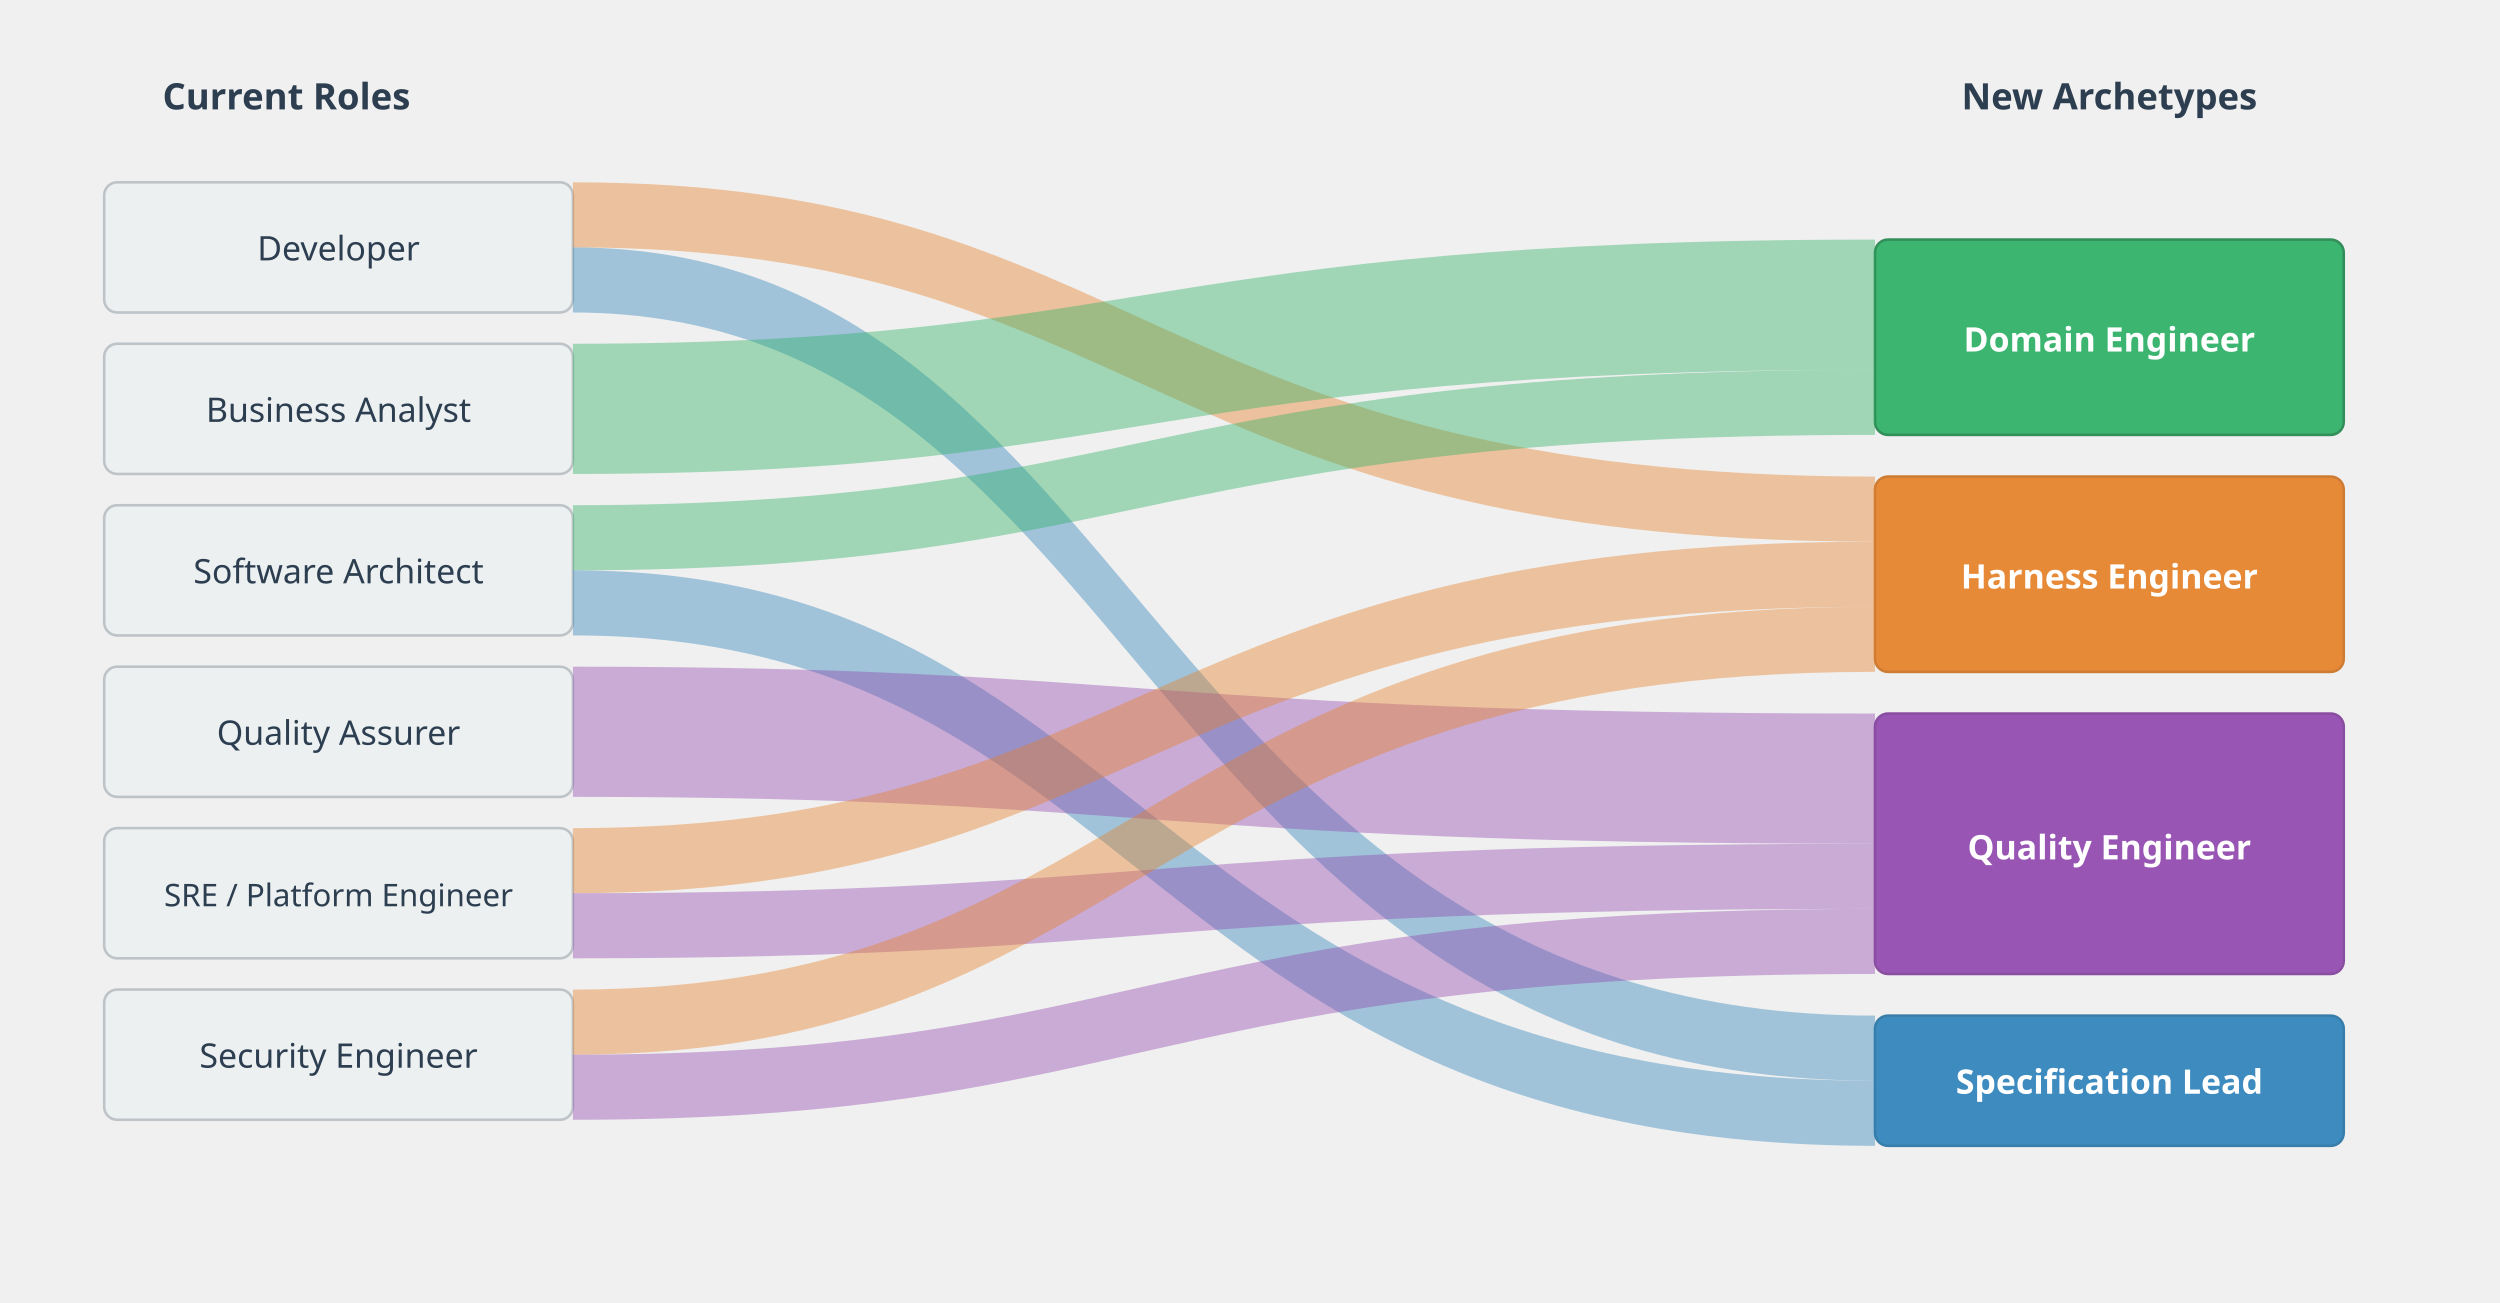
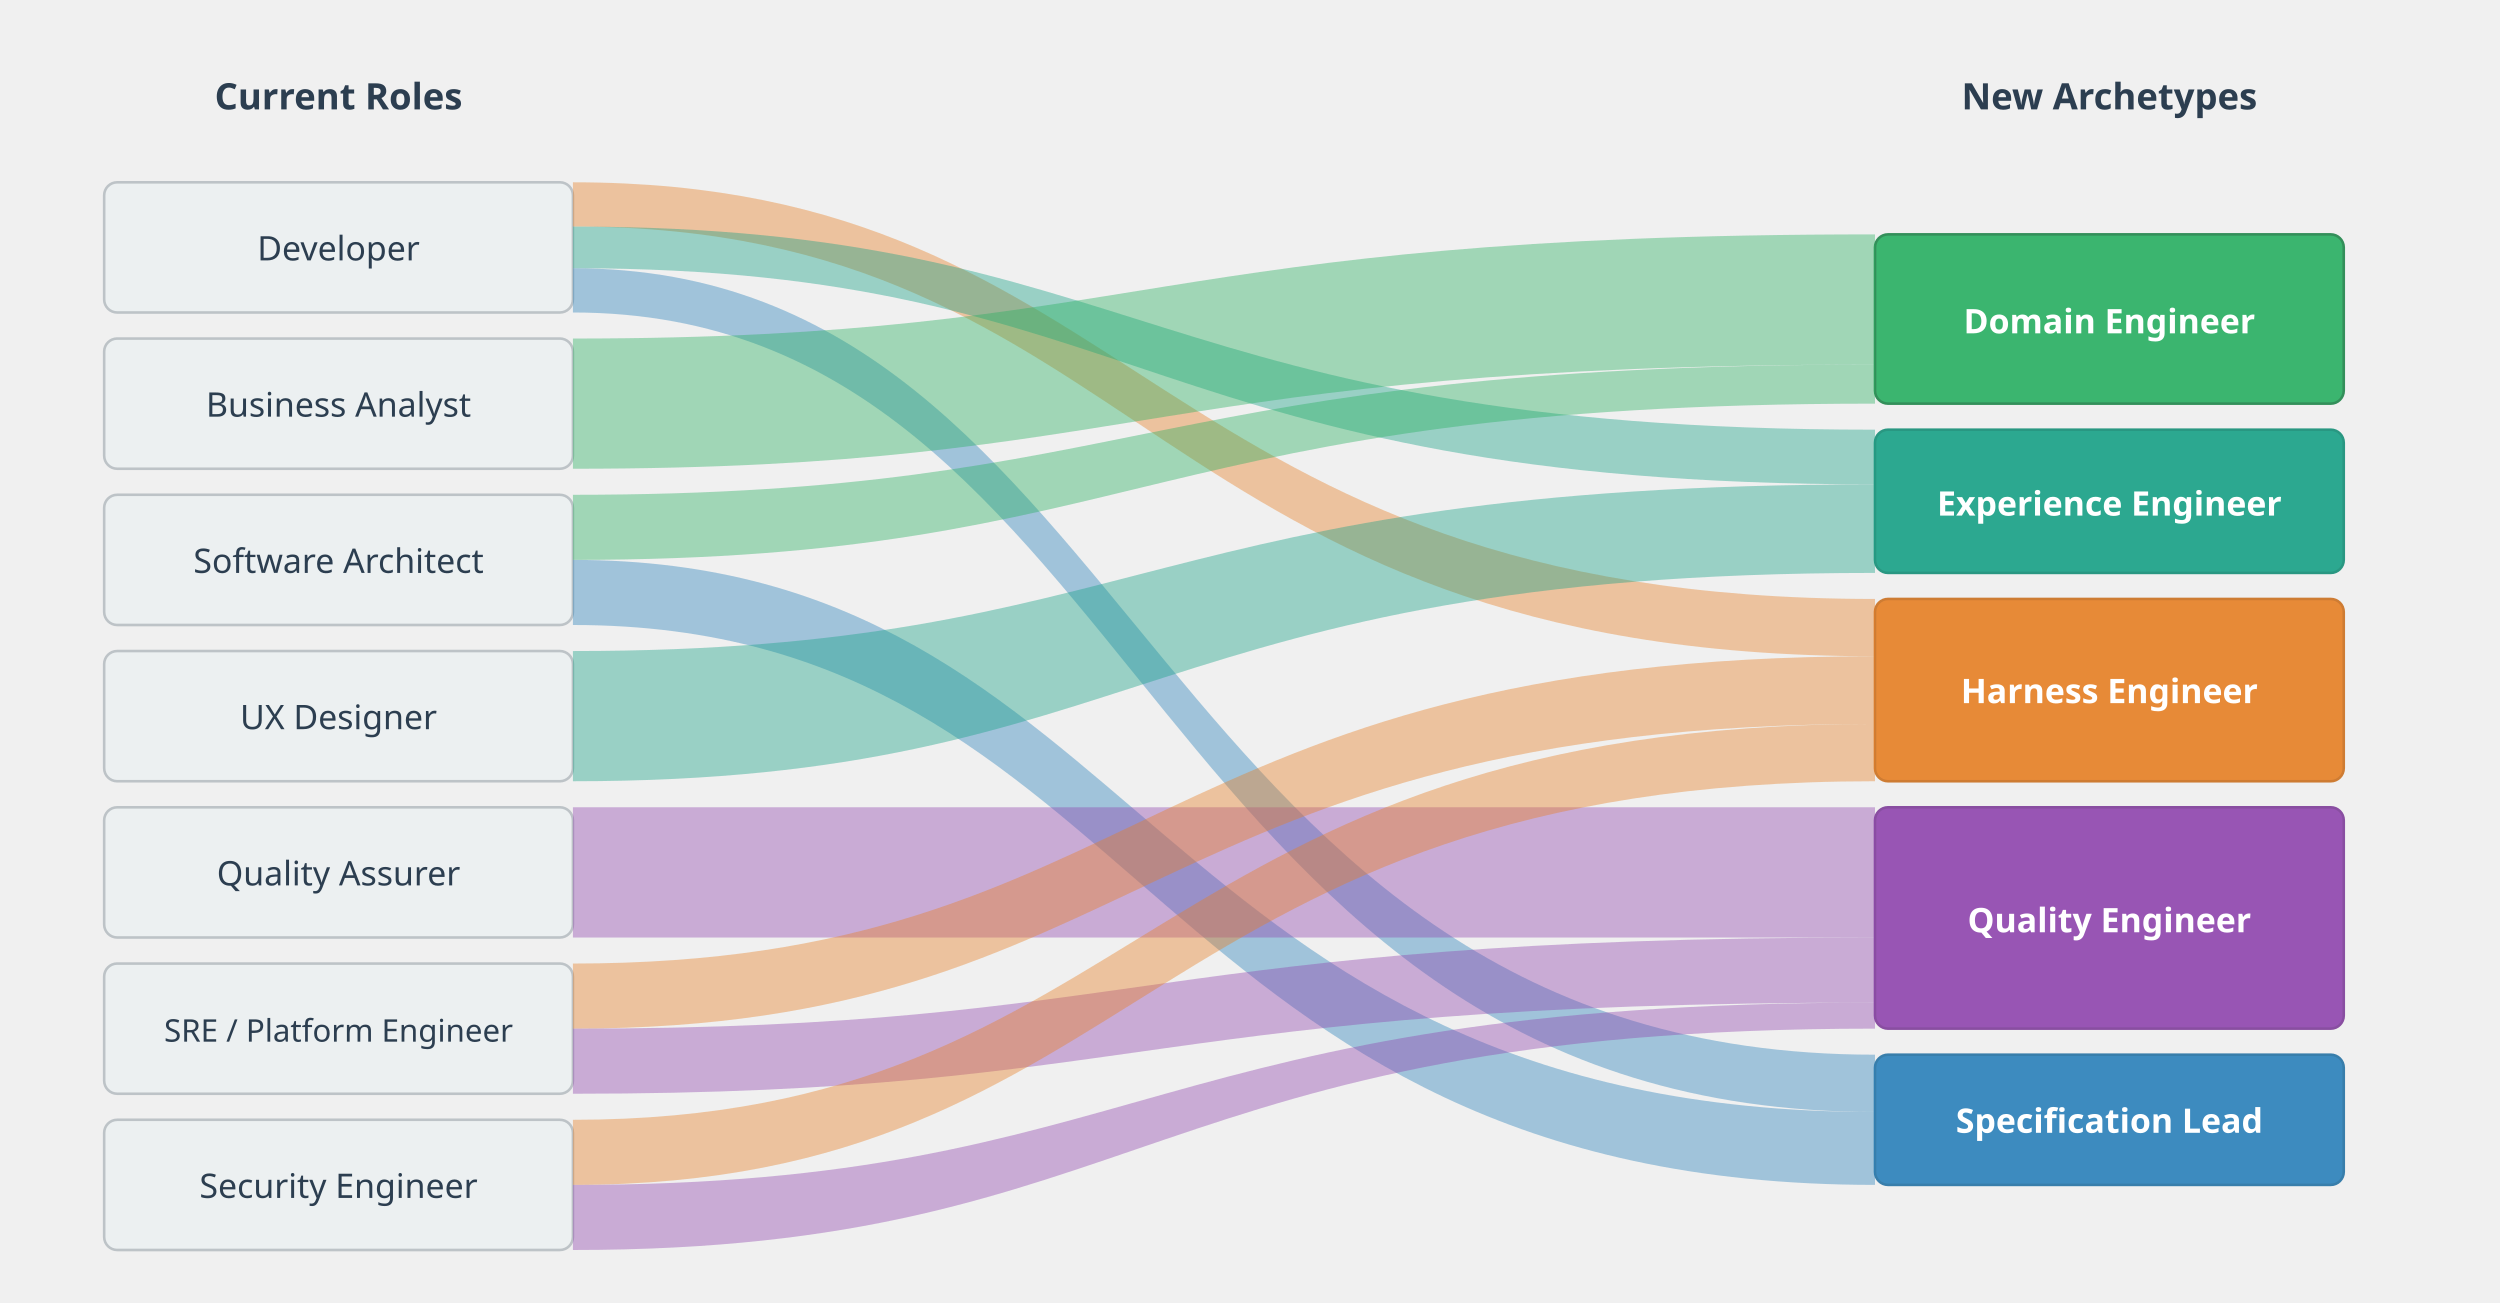
<svg xmlns="http://www.w3.org/2000/svg" viewBox="0 0 960 500" font-family="'Segoe UI', system-ui, -apple-system, sans-serif">
-   <text x="110" y="42" text-anchor="middle" font-size="14" font-weight="700" fill="#2c3e50">Current Roles</text>
+   <text x="130" y="42" text-anchor="middle" font-size="14" font-weight="700" fill="#2c3e50">Current Roles</text>
  <text x="810" y="42" text-anchor="middle" font-size="14" font-weight="700" fill="#2c3e50">New Archetypes</text>
  <rect x="40" y="70" width="180" height="50" rx="5" fill="#ecf0f1" stroke="#bdc3c7" stroke-width="1" />
  <text x="130" y="100" text-anchor="middle" font-size="13" font-weight="500" fill="#2c3e50">Developer</text>
-   <rect x="40" y="132" width="180" height="50" rx="5" fill="#ecf0f1" stroke="#bdc3c7" stroke-width="1" />
-   <text x="130" y="162" text-anchor="middle" font-size="13" font-weight="500" fill="#2c3e50">Business Analyst</text>
-   <rect x="40" y="194" width="180" height="50" rx="5" fill="#ecf0f1" stroke="#bdc3c7" stroke-width="1" />
-   <text x="130" y="224" text-anchor="middle" font-size="13" font-weight="500" fill="#2c3e50">Software Architect</text>
-   <rect x="40" y="256" width="180" height="50" rx="5" fill="#ecf0f1" stroke="#bdc3c7" stroke-width="1" />
-   <text x="130" y="286" text-anchor="middle" font-size="13" font-weight="500" fill="#2c3e50">Quality Assurer</text>
-   <rect x="40" y="318" width="180" height="50" rx="5" fill="#ecf0f1" stroke="#bdc3c7" stroke-width="1" />
-   <text x="130" y="348" text-anchor="middle" font-size="12" font-weight="500" fill="#2c3e50">SRE / Platform Engineer</text>
-   <rect x="40" y="380" width="180" height="50" rx="5" fill="#ecf0f1" stroke="#bdc3c7" stroke-width="1" />
-   <text x="130" y="410" text-anchor="middle" font-size="13" font-weight="500" fill="#2c3e50">Security Engineer</text>
-   <rect x="720" y="92" width="180" height="75" rx="5" fill="#27ae60" opacity="0.9" stroke="#1e8449" stroke-width="1" />
-   <text x="810" y="135" text-anchor="middle" font-size="13" font-weight="600" fill="#fff">Domain Engineer</text>
-   <rect x="720" y="183" width="180" height="75" rx="5" fill="#e67e22" opacity="0.9" stroke="#ca6f1e" stroke-width="1" />
-   <text x="810" y="226" text-anchor="middle" font-size="13" font-weight="600" fill="#fff">Harness Engineer</text>
-   <rect x="720" y="274" width="180" height="100" rx="5" fill="#8e44ad" opacity="0.9" stroke="#7d3c98" stroke-width="1" />
-   <text x="810" y="330" text-anchor="middle" font-size="13" font-weight="600" fill="#fff">Quality Engineer</text>
-   <rect x="720" y="390" width="180" height="50" rx="5" fill="#2980b9" opacity="0.9" stroke="#2471a3" stroke-width="1" />
-   <text x="810" y="420" text-anchor="middle" font-size="13" font-weight="600" fill="#fff">Specification Lead</text>
-   <path d="M220,70 C440,70 440,183 720,183 L720,208 C440,208 440,95 220,95 Z" fill="#e67e22" opacity="0.4" />
-   <path d="M220,95 C440,95 440,390 720,390 L720,415 C440,415 440,120 220,120 Z" fill="#2980b9" opacity="0.4" />
-   <path d="M220,132 C440,132 440,92 720,92 L720,142 C440,142 440,182 220,182 Z" fill="#27ae60" opacity="0.4" />
-   <path d="M220,194 C440,194 440,142 720,142 L720,167 C440,167 440,219 220,219 Z" fill="#27ae60" opacity="0.4" />
-   <path d="M220,219 C440,219 440,415 720,415 L720,440 C440,440 440,244 220,244 Z" fill="#2980b9" opacity="0.4" />
-   <path d="M220,256 C440,256 440,274 720,274 L720,324 C440,324 440,306 220,306 Z" fill="#8e44ad" opacity="0.4" />
-   <path d="M220,318 C440,318 440,208 720,208 L720,233 C440,233 440,343 220,343 Z" fill="#e67e22" opacity="0.4" />
-   <path d="M220,343 C440,343 440,324 720,324 L720,349 C440,349 440,368 220,368 Z" fill="#8e44ad" opacity="0.4" />
-   <path d="M220,380 C440,380 440,233 720,233 L720,258 C440,258 440,405 220,405 Z" fill="#e67e22" opacity="0.4" />
-   <path d="M220,405 C440,405 440,349 720,349 L720,374 C440,374 440,430 220,430 Z" fill="#8e44ad" opacity="0.4" />
+   <rect x="40" y="130" width="180" height="50" rx="5" fill="#ecf0f1" stroke="#bdc3c7" stroke-width="1" />
+   <text x="130" y="160" text-anchor="middle" font-size="13" font-weight="500" fill="#2c3e50">Business Analyst</text>
+   <rect x="40" y="190" width="180" height="50" rx="5" fill="#ecf0f1" stroke="#bdc3c7" stroke-width="1" />
+   <text x="130" y="220" text-anchor="middle" font-size="13" font-weight="500" fill="#2c3e50">Software Architect</text>
+   <rect x="40" y="250" width="180" height="50" rx="5" fill="#ecf0f1" stroke="#bdc3c7" stroke-width="1" />
+   <text x="130" y="280" text-anchor="middle" font-size="13" font-weight="500" fill="#2c3e50">UX Designer</text>
+   <rect x="40" y="310" width="180" height="50" rx="5" fill="#ecf0f1" stroke="#bdc3c7" stroke-width="1" />
+   <text x="130" y="340" text-anchor="middle" font-size="13" font-weight="500" fill="#2c3e50">Quality Assurer</text>
+   <rect x="40" y="370" width="180" height="50" rx="5" fill="#ecf0f1" stroke="#bdc3c7" stroke-width="1" />
+   <text x="130" y="400" text-anchor="middle" font-size="12" font-weight="500" fill="#2c3e50">SRE / Platform Engineer</text>
+   <rect x="40" y="430" width="180" height="50" rx="5" fill="#ecf0f1" stroke="#bdc3c7" stroke-width="1" />
+   <text x="130" y="460" text-anchor="middle" font-size="13" font-weight="500" fill="#2c3e50">Security Engineer</text>
+   <rect x="720" y="90" width="180" height="65" rx="5" fill="#27ae60" opacity="0.9" stroke="#1e8449" stroke-width="1" />
+   <text x="810" y="128" text-anchor="middle" font-size="13" font-weight="600" fill="#fff">Domain Engineer</text>
+   <rect x="720" y="165" width="180" height="55" rx="5" fill="#16a085" opacity="0.9" stroke="#138d75" stroke-width="1" />
+   <text x="810" y="198" text-anchor="middle" font-size="13" font-weight="600" fill="#fff">Experience Engineer</text>
+   <rect x="720" y="230" width="180" height="70" rx="5" fill="#e67e22" opacity="0.9" stroke="#ca6f1e" stroke-width="1" />
+   <text x="810" y="270" text-anchor="middle" font-size="13" font-weight="600" fill="#fff">Harness Engineer</text>
+   <rect x="720" y="310" width="180" height="85" rx="5" fill="#8e44ad" opacity="0.9" stroke="#7d3c98" stroke-width="1" />
+   <text x="810" y="358" text-anchor="middle" font-size="13" font-weight="600" fill="#fff">Quality Engineer</text>
+   <rect x="720" y="405" width="180" height="50" rx="5" fill="#2980b9" opacity="0.9" stroke="#2471a3" stroke-width="1" />
+   <text x="810" y="435" text-anchor="middle" font-size="13" font-weight="600" fill="#fff">Specification Lead</text>
+   <path d="M220,70 C440,70 440,230 720,230 L720,252 C440,252 440,87 220,87 Z" fill="#e67e22" opacity="0.4" />
+   <path d="M220,87 C440,87 440,165 720,165 L720,186 C440,186 440,103 220,103 Z" fill="#16a085" opacity="0.4" />
+   <path d="M220,103 C440,103 440,405 720,405 L720,427 C440,427 440,120 220,120 Z" fill="#2980b9" opacity="0.4" />
+   <path d="M220,130 C440,130 440,90 720,90 L720,140 C440,140 440,180 220,180 Z" fill="#27ae60" opacity="0.4" />
+   <path d="M220,190 C440,190 440,140 720,140 L720,155 C440,155 440,215 220,215 Z" fill="#27ae60" opacity="0.4" />
+   <path d="M220,215 C440,215 440,427 720,427 L720,455 C440,455 440,240 220,240 Z" fill="#2980b9" opacity="0.4" />
+   <path d="M220,250 C440,250 440,186 720,186 L720,220 C440,220 440,300 220,300 Z" fill="#16a085" opacity="0.4" />
+   <path d="M220,310 C440,310 440,310 720,310 L720,360 C440,360 440,360 220,360 Z" fill="#8e44ad" opacity="0.4" />
+   <path d="M220,370 C440,370 440,252 720,252 L720,278 C440,278 440,395 220,395 Z" fill="#e67e22" opacity="0.4" />
+   <path d="M220,395 C440,395 440,360 720,360 L720,385 C440,385 440,420 220,420 Z" fill="#8e44ad" opacity="0.4" />
+   <path d="M220,430 C440,430 440,278 720,278 L720,300 C440,300 440,455 220,455 Z" fill="#e67e22" opacity="0.4" />
+   <path d="M220,455 C440,455 440,385 720,385 L720,395 C440,395 440,480 220,480 Z" fill="#8e44ad" opacity="0.4" />
</svg>
